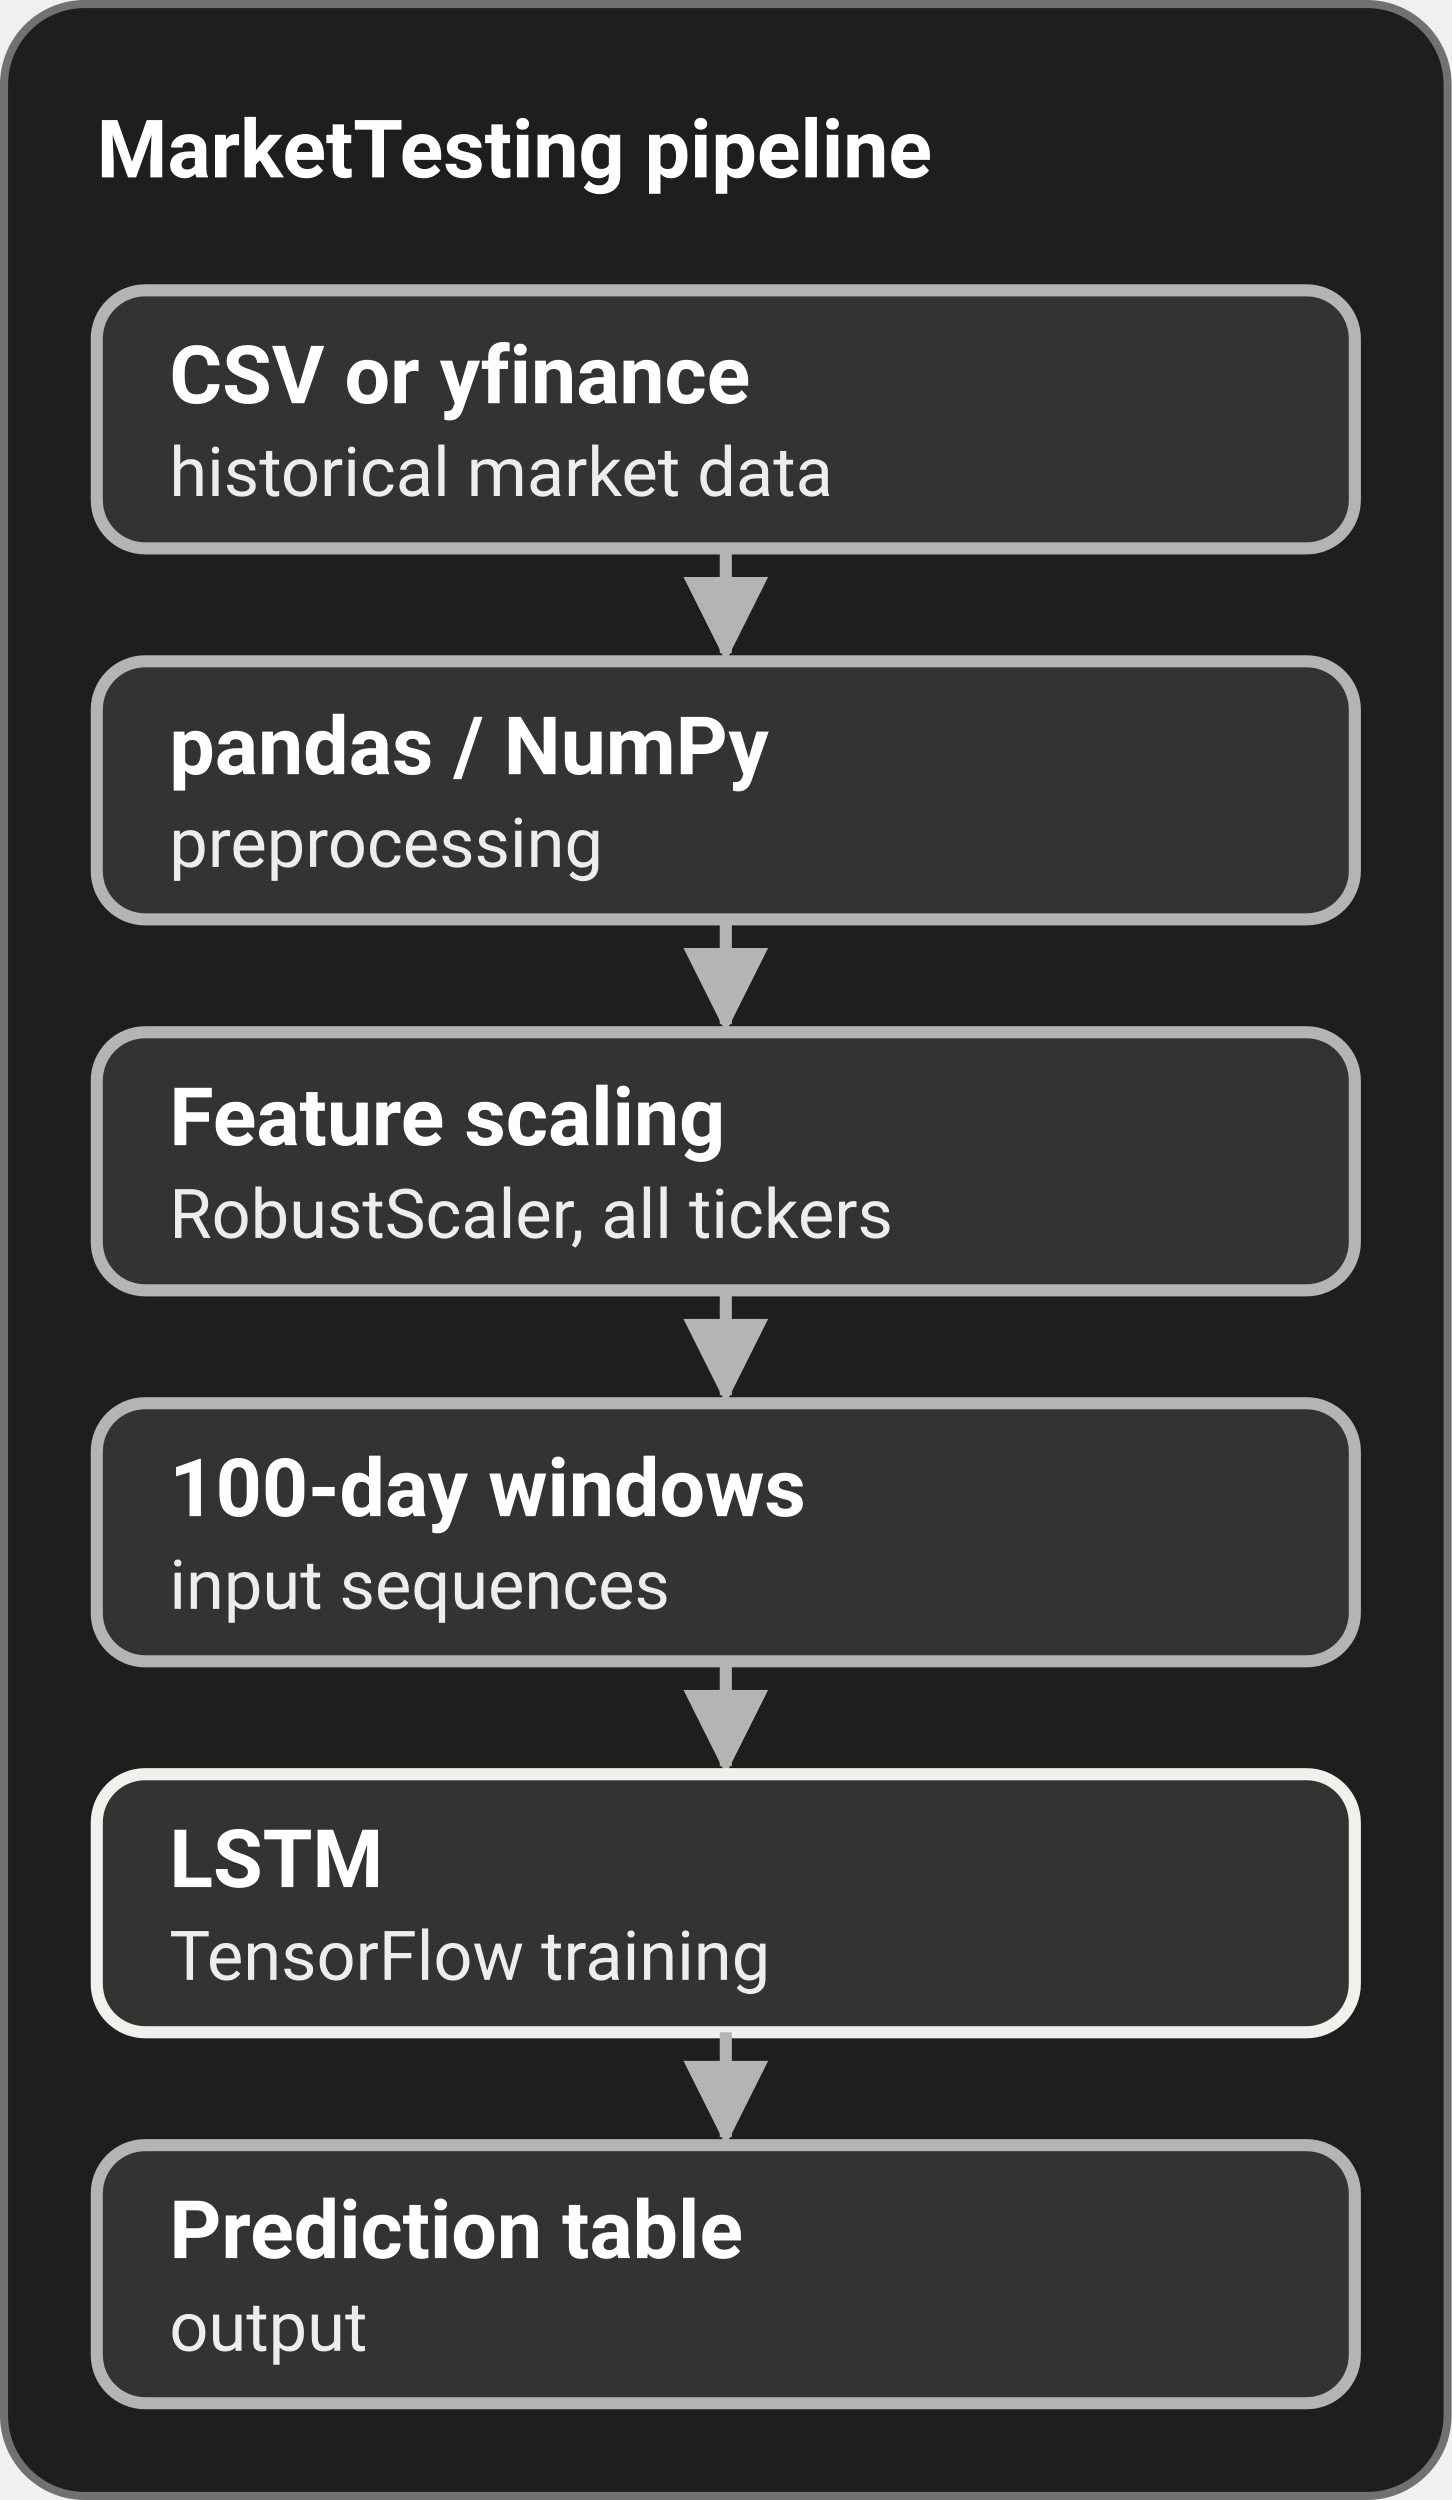
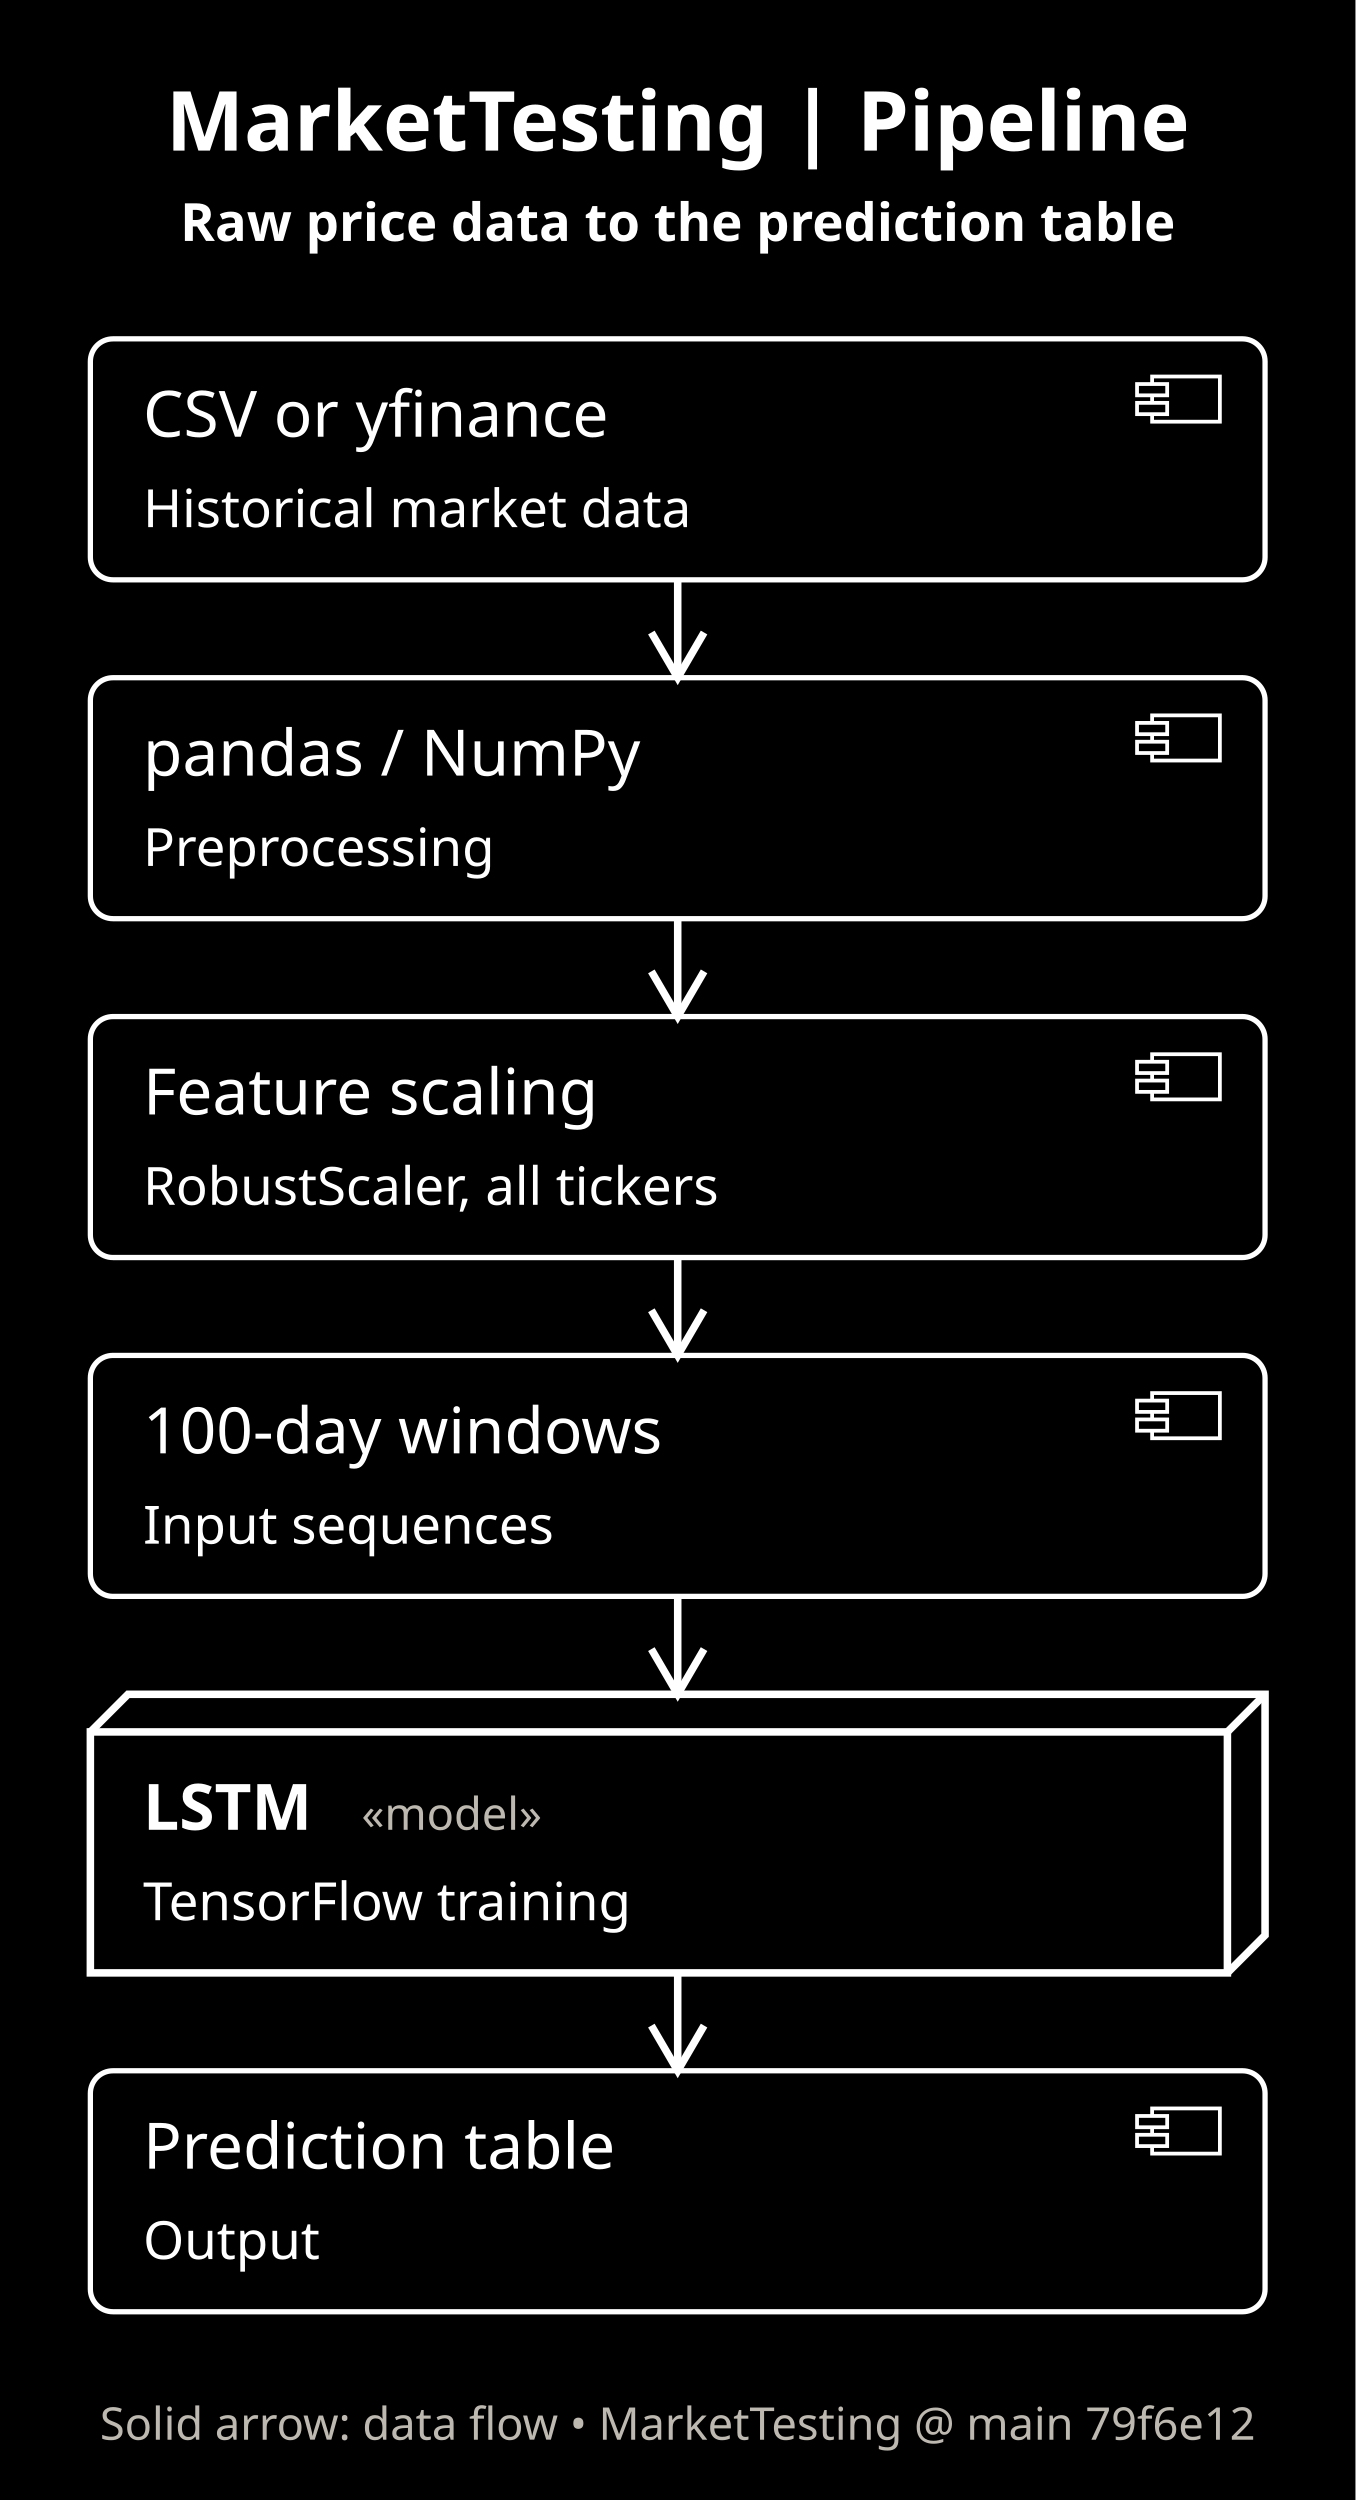
- <svg xmlns="http://www.w3.org/2000/svg" viewBox="0 0 360 620" role="img" aria-labelledby="mt-title mt-desc" font-family="system-ui, -apple-system, 'Segoe UI', Roboto, sans-serif">
-   <defs>
-     <marker id="arrow" viewBox="0 0 10 10" refX="9" refY="5" markerWidth="7" markerHeight="7" markerUnits="strokeWidth" orient="auto-start-reverse">
-       <path d="M0,0 L10,5 L0,10 z" fill="#b4b4b4" />
-     </marker>
-   </defs>
-   <rect x="1" y="1" width="358" height="618" rx="20" fill="#1e1e1e" stroke="#717171" stroke-width="2" />
-   <text x="24" y="44" font-size="20" font-weight="700" fill="#ffffff">MarketTesting pipeline</text>
-   <rect x="24" y="72" width="312" height="64" rx="12" fill="#333333" stroke="#b4b4b4" stroke-width="3" />
-   <text x="42" y="100" font-size="20" font-weight="700" fill="#ffffff">CSV or yfinance</text>
-   <text x="42" y="123" font-size="17" fill="#ededed">historical market data</text>
-   <line x1="180" y1="136" x2="180" y2="162" stroke="#b4b4b4" stroke-width="3" marker-end="url(#arrow)" />
-   <rect x="24" y="164" width="312" height="64" rx="12" fill="#333333" stroke="#b4b4b4" stroke-width="3" />
-   <text x="42" y="192" font-size="20" font-weight="700" fill="#ffffff">pandas / NumPy</text>
-   <text x="42" y="215" font-size="17" fill="#ededed">preprocessing</text>
-   <line x1="180" y1="228" x2="180" y2="254" stroke="#b4b4b4" stroke-width="3" marker-end="url(#arrow)" />
-   <rect x="24" y="256" width="312" height="64" rx="12" fill="#333333" stroke="#b4b4b4" stroke-width="3" />
-   <text x="42" y="284" font-size="20" font-weight="700" fill="#ffffff">Feature scaling</text>
-   <text x="42" y="307" font-size="17" fill="#ededed">RobustScaler, all tickers</text>
-   <line x1="180" y1="320" x2="180" y2="346" stroke="#b4b4b4" stroke-width="3" marker-end="url(#arrow)" />
-   <rect x="24" y="348" width="312" height="64" rx="12" fill="#333333" stroke="#b4b4b4" stroke-width="3" />
-   <text x="42" y="376" font-size="20" font-weight="700" fill="#ffffff">100-day windows</text>
-   <text x="42" y="399" font-size="17" fill="#ededed">input sequences</text>
-   <line x1="180" y1="412" x2="180" y2="438" stroke="#b4b4b4" stroke-width="3" marker-end="url(#arrow)" />
-   <rect x="24" y="440" width="312" height="64" rx="12" fill="#333333" stroke="#f2f0eb" stroke-width="3" />
-   <text x="42" y="468" font-size="20" font-weight="700" fill="#ffffff">LSTM</text>
-   <text x="42" y="491" font-size="17" fill="#ededed">TensorFlow training</text>
-   <line x1="180" y1="504" x2="180" y2="530" stroke="#b4b4b4" stroke-width="3" marker-end="url(#arrow)" />
-   <rect x="24" y="532" width="312" height="64" rx="12" fill="#333333" stroke="#b4b4b4" stroke-width="3" />
-   <text x="42" y="560" font-size="20" font-weight="700" fill="#ffffff">Prediction table</text>
-   <text x="42" y="583" font-size="17" fill="#ededed">output</text>
+ <svg xmlns="http://www.w3.org/2000/svg" viewBox="0 0 360 664" width="360" height="664" role="img" aria-labelledby="mt-title mt-desc">
+   <rect width="360" height="664" fill="#000000" />
+   <g font-family="'IBM Plex Sans', system-ui, sans-serif" fill="#ffffff">
+     <text x="180" y="40" font-size="22" font-weight="700" text-anchor="middle">MarketTesting | Pipeline</text>
+     <text x="180" y="64" font-size="14" font-weight="600" text-anchor="middle">Raw price data to the prediction table</text>
+     <rect x="24" y="90" width="312" height="64" rx="6" fill="none" stroke="#ffffff" stroke-width="1.4" />
+     <rect x="306" y="100" width="18" height="12" fill="none" stroke="#ffffff" stroke-width="1" />
+     <rect x="302" y="102" width="8" height="3" fill="#000" stroke="#ffffff" stroke-width="1" />
+     <rect x="302" y="107" width="8" height="3" fill="#000" stroke="#ffffff" stroke-width="1" />
+     <text x="38" y="116" font-size="17">CSV or yfinance</text>
+     <text x="38" y="140" font-size="14">Historical market data</text>
+     <rect x="24" y="180" width="312" height="64" rx="6" fill="none" stroke="#ffffff" stroke-width="1.4" />
+     <rect x="306" y="190" width="18" height="12" fill="none" stroke="#ffffff" stroke-width="1" />
+     <rect x="302" y="192" width="8" height="3" fill="#000" stroke="#ffffff" stroke-width="1" />
+     <rect x="302" y="197" width="8" height="3" fill="#000" stroke="#ffffff" stroke-width="1" />
+     <text x="38" y="206" font-size="17">pandas / NumPy</text>
+     <text x="38" y="230" font-size="14">Preprocessing</text>
+     <rect x="24" y="270" width="312" height="64" rx="6" fill="none" stroke="#ffffff" stroke-width="1.4" />
+     <rect x="306" y="280" width="18" height="12" fill="none" stroke="#ffffff" stroke-width="1" />
+     <rect x="302" y="282" width="8" height="3" fill="#000" stroke="#ffffff" stroke-width="1" />
+     <rect x="302" y="287" width="8" height="3" fill="#000" stroke="#ffffff" stroke-width="1" />
+     <text x="38" y="296" font-size="17">Feature scaling</text>
+     <text x="38" y="320" font-size="14">RobustScaler, all tickers</text>
+     <rect x="24" y="360" width="312" height="64" rx="6" fill="none" stroke="#ffffff" stroke-width="1.4" />
+     <rect x="306" y="370" width="18" height="12" fill="none" stroke="#ffffff" stroke-width="1" />
+     <rect x="302" y="372" width="8" height="3" fill="#000" stroke="#ffffff" stroke-width="1" />
+     <rect x="302" y="377" width="8" height="3" fill="#000" stroke="#ffffff" stroke-width="1" />
+     <text x="38" y="386" font-size="17">100-day windows</text>
+     <text x="38" y="410" font-size="14">Input sequences</text>
+     <rect x="24" y="460" width="302" height="64" fill="none" stroke="#ffffff" stroke-width="2" />
+     <polyline points="24,460 34,450 336,450 336,514 326,524" fill="none" stroke="#ffffff" stroke-width="2" />
+     <line x1="326" y1="460" x2="336" y2="450" stroke="#ffffff" stroke-width="2" />
+     <text x="38" y="486" font-size="17" font-weight="700">LSTM</text>
+     <text x="96" y="486" font-size="12" fill="#bdb9b1">«model»</text>
+     <text x="38" y="510" font-size="14">TensorFlow training</text>
+     <rect x="24" y="550" width="312" height="64" rx="6" fill="none" stroke="#ffffff" stroke-width="1.4" />
+     <rect x="306" y="560" width="18" height="12" fill="none" stroke="#ffffff" stroke-width="1" />
+     <rect x="302" y="562" width="8" height="3" fill="#000" stroke="#ffffff" stroke-width="1" />
+     <rect x="302" y="567" width="8" height="3" fill="#000" stroke="#ffffff" stroke-width="1" />
+     <text x="38" y="576" font-size="17">Prediction table</text>
+     <text x="38" y="600" font-size="14">Output</text>
+     <g fill="none" stroke="#ffffff" stroke-width="2">
+       <polyline points="180,154 180,180" />
+       <polyline points="173,168 180,180 187,168" />
+       <polyline points="180,244 180,270" />
+       <polyline points="173,258 180,270 187,258" />
+       <polyline points="180,334 180,360" />
+       <polyline points="173,348 180,360 187,348" />
+       <polyline points="180,424 180,450" />
+       <polyline points="173,438 180,450 187,438" />
+       <polyline points="180,524 180,550" />
+       <polyline points="173,538 180,550 187,538" />
+     </g>
+     <text x="180" y="648" font-size="12" text-anchor="middle" fill="#bdb9b1">Solid arrow: data flow • MarketTesting @ main 79f6e12</text>
+   </g>
</svg>
